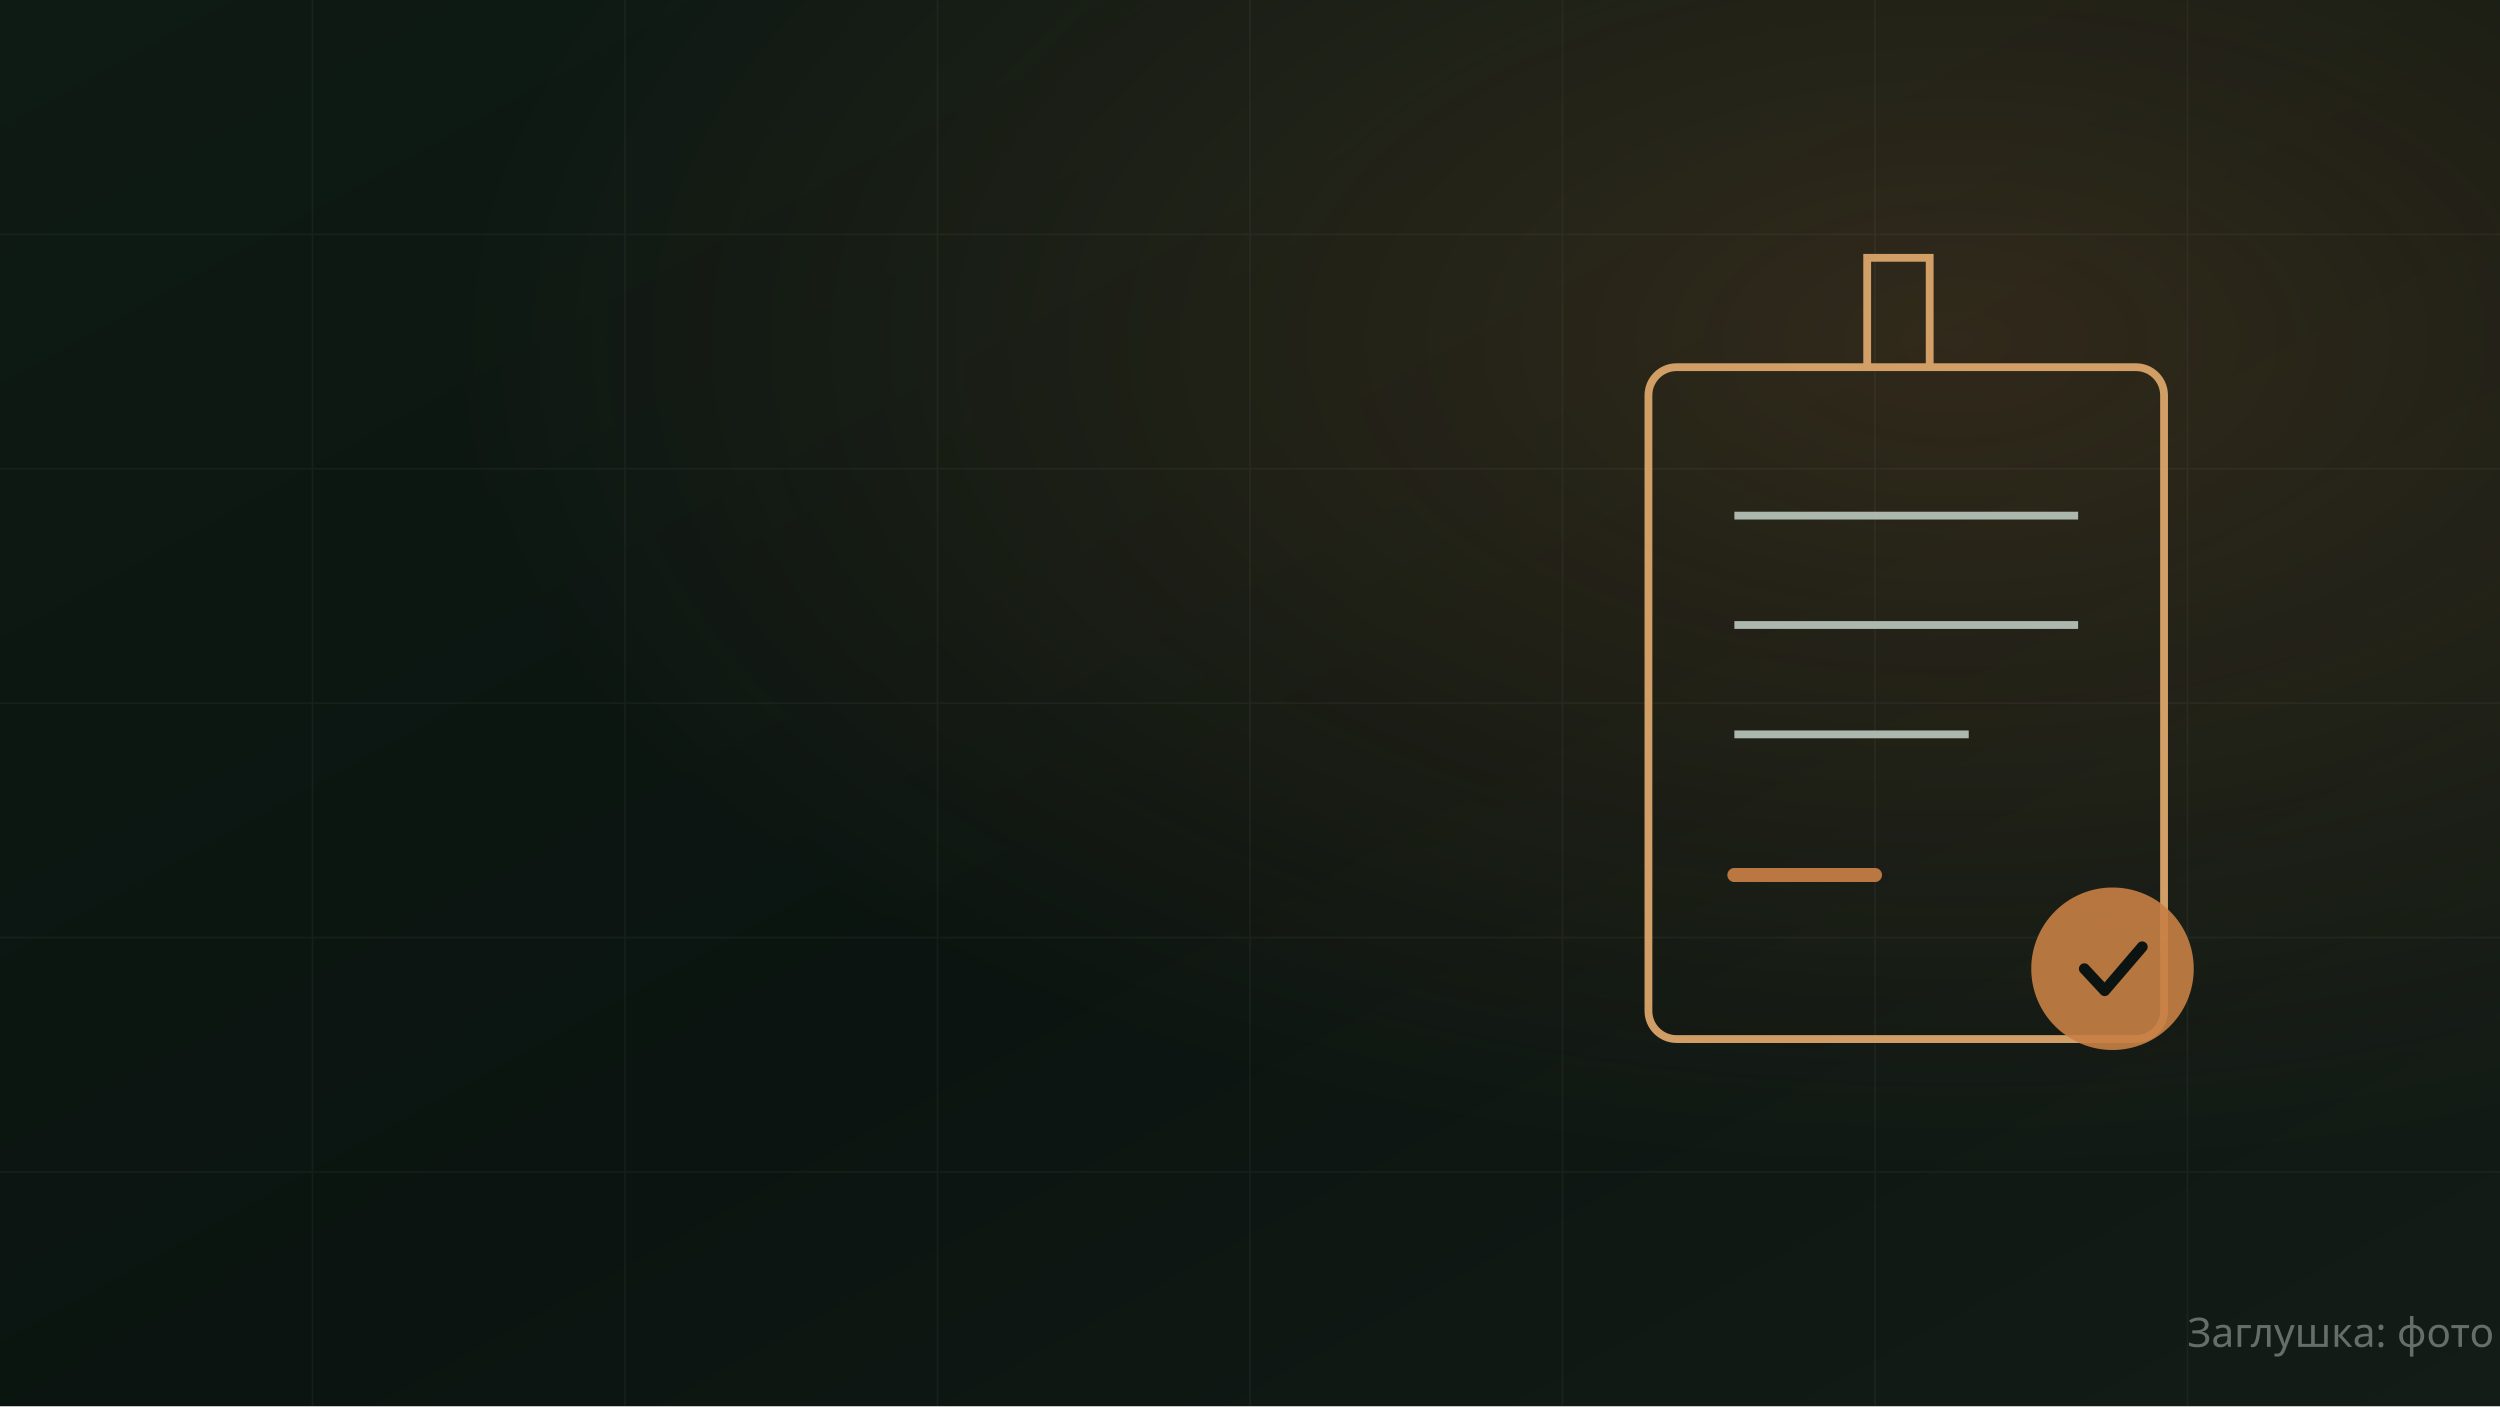
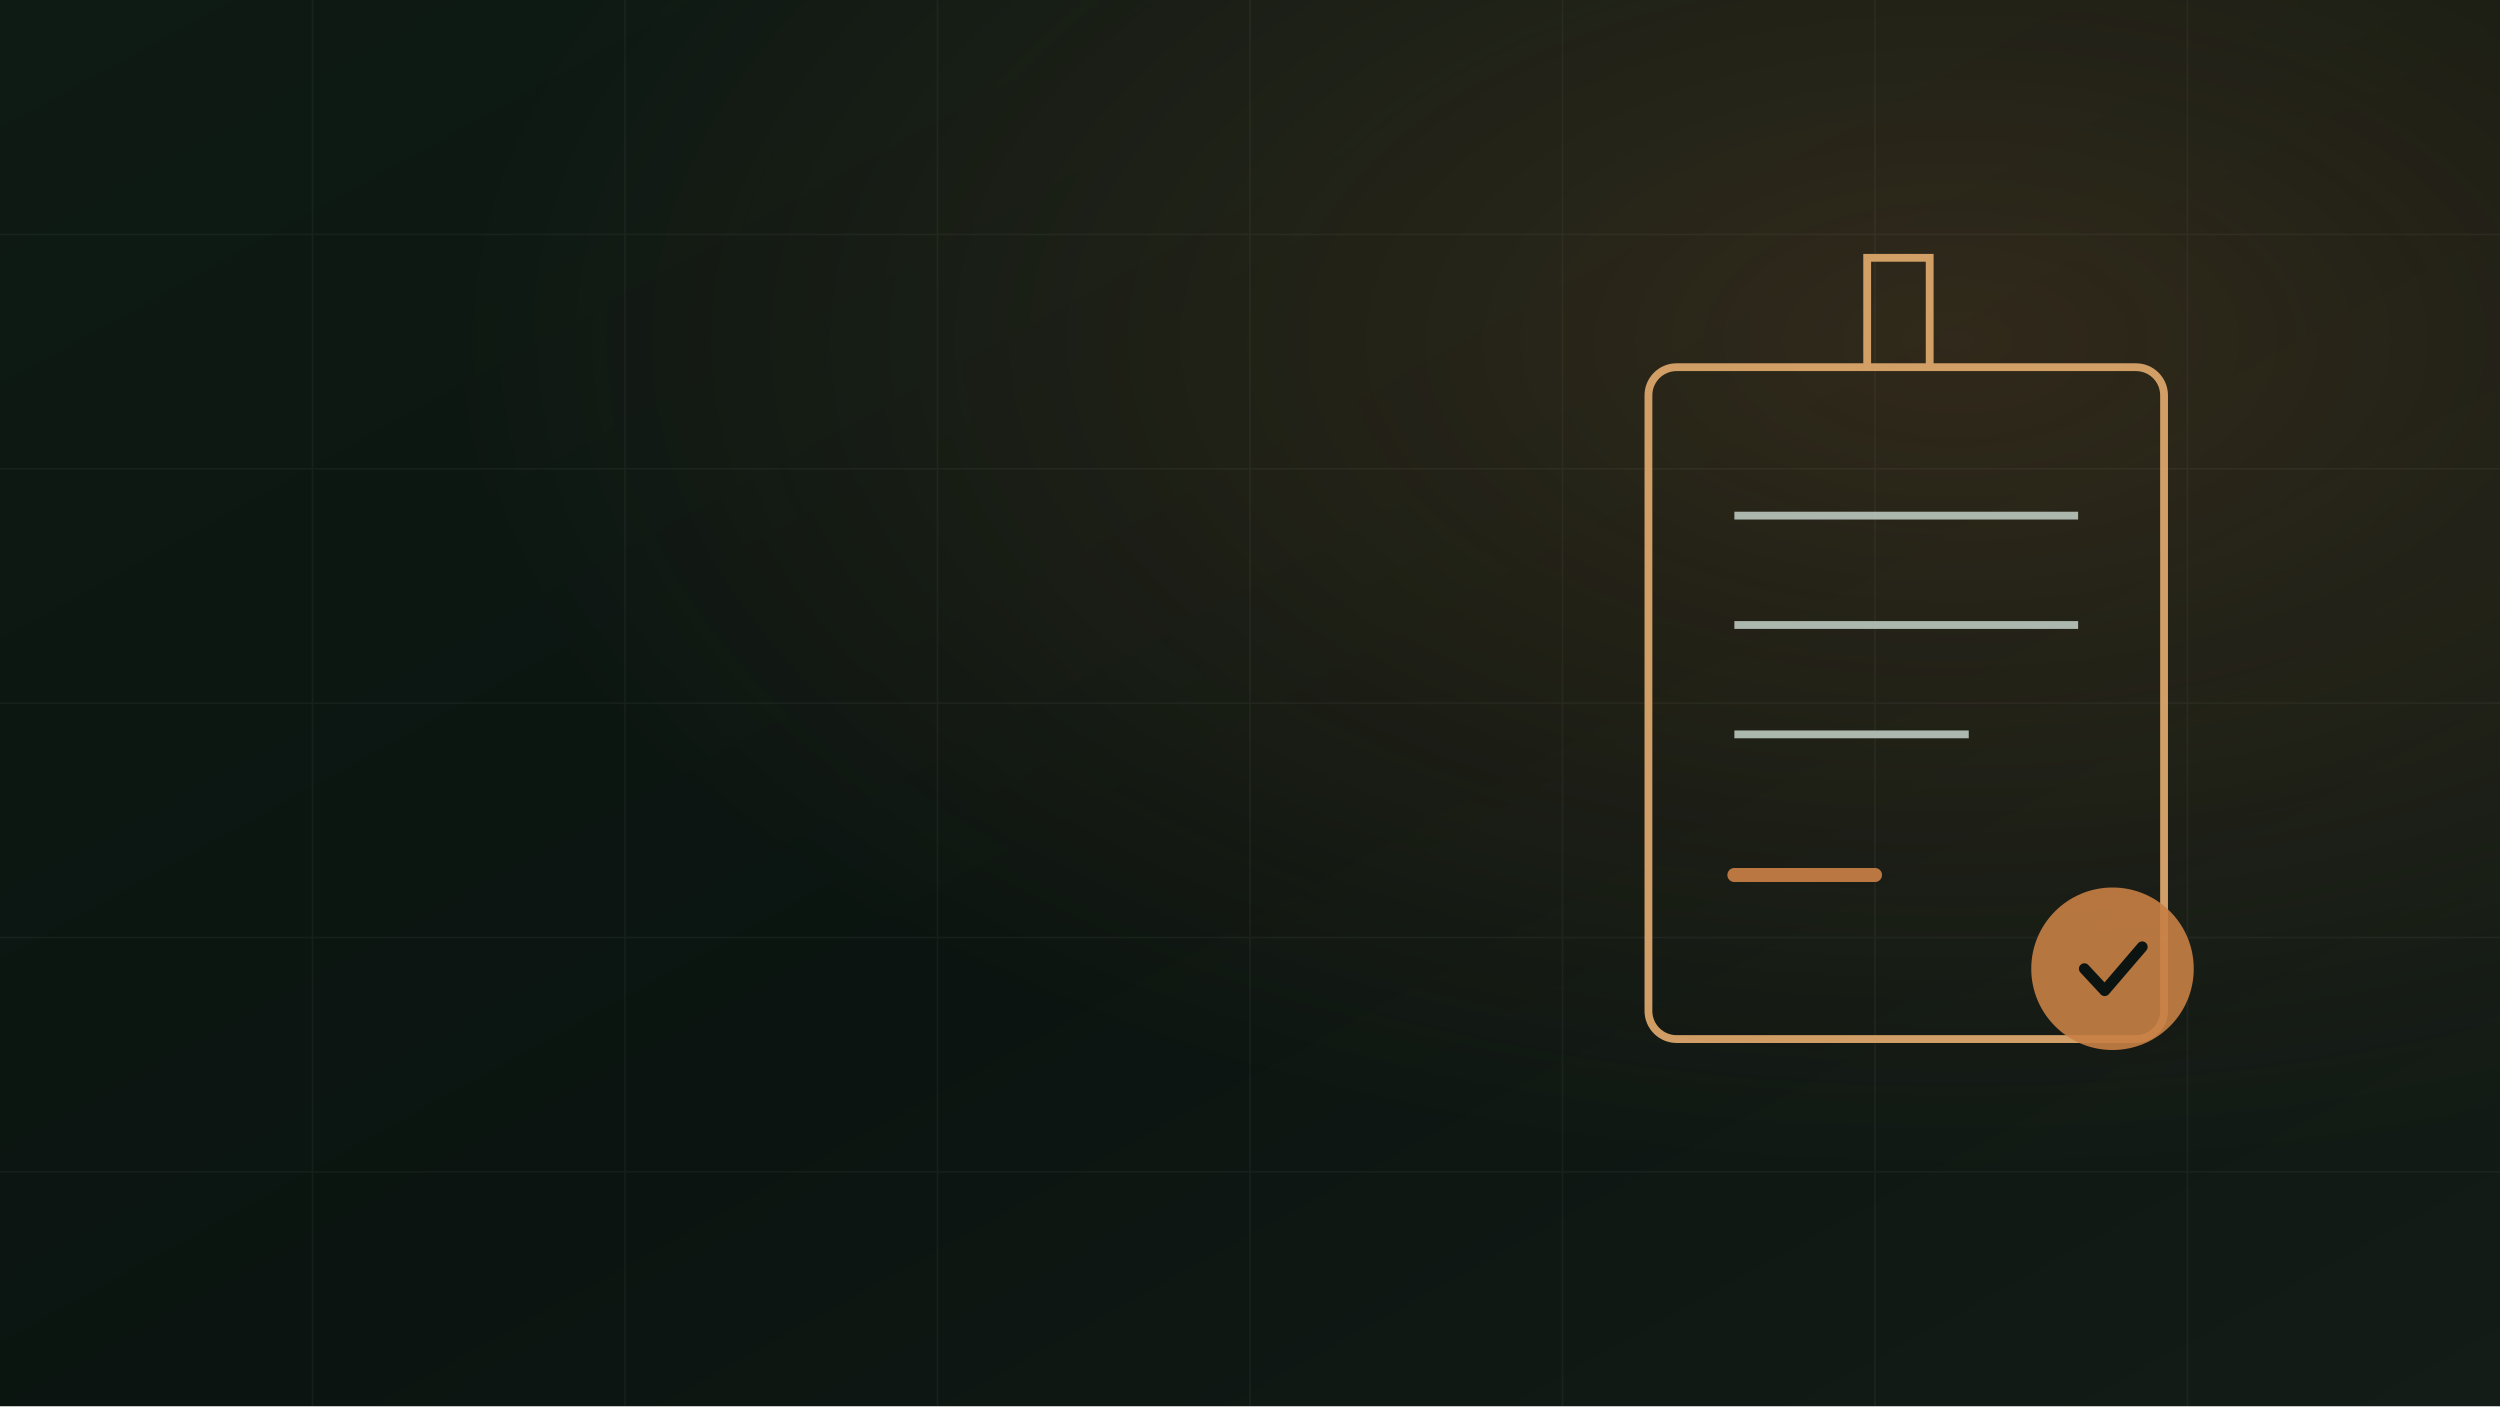
<svg xmlns="http://www.w3.org/2000/svg" viewBox="0 0 1600 900" role="img">
  <defs>
    <linearGradient id="g" x1="0" y1="0" x2="1" y2="1">
      <stop offset="0" stop-color="#0E1A14" />
      <stop offset=".55" stop-color="#0B1410" />
      <stop offset="1" stop-color="#131C16" />
    </linearGradient>
    <radialGradient id="s" cx=".78" cy=".24" r=".6">
      <stop offset="0" stop-color="#C87F45" stop-opacity=".20" />
      <stop offset="1" stop-color="#C87F45" stop-opacity="0" />
    </radialGradient>
  </defs>
  <rect width="1600" height="900" fill="url(#g)" />
  <rect width="1600" height="900" fill="url(#s)" />
  <g stroke="#B7C4BB" stroke-opacity=".06">
    <path d="M0 150h1600M0 300h1600M0 450h1600M0 600h1600M0 750h1600M200 0v900M400 0v900M600 0v900M800 0v900M1000 0v900M1200 0v900M1400 0v900" />
  </g>
  <g fill="none" stroke="#E0A96D" stroke-width="5" opacity=".92">
    <rect x="1055" y="235" width="330" height="430" rx="18" />
    <path d="M1110 330h220M1110 400h220M1110 470h150" stroke="#B7C4BB" />
    <path d="M1110 560h90" stroke="#C87F45" stroke-width="9" stroke-linecap="round" />
    <path d="M1195 235l0-70h40l0 70" />
  </g>
  <circle cx="1352" cy="620" r="52" fill="#C87F45" opacity=".9" />
  <path d="M1334 620l13 14 24-28" fill="none" stroke="#0B1410" stroke-width="7" stroke-linecap="round" stroke-linejoin="round" />
-   <g fill="#B7C4BB" font-family="sans-serif" font-size="26" opacity=".5">
-     <text x="1400" y="862">Заглушка: фото появится после съёмки в сервисе</text>
-   </g>
</svg>
